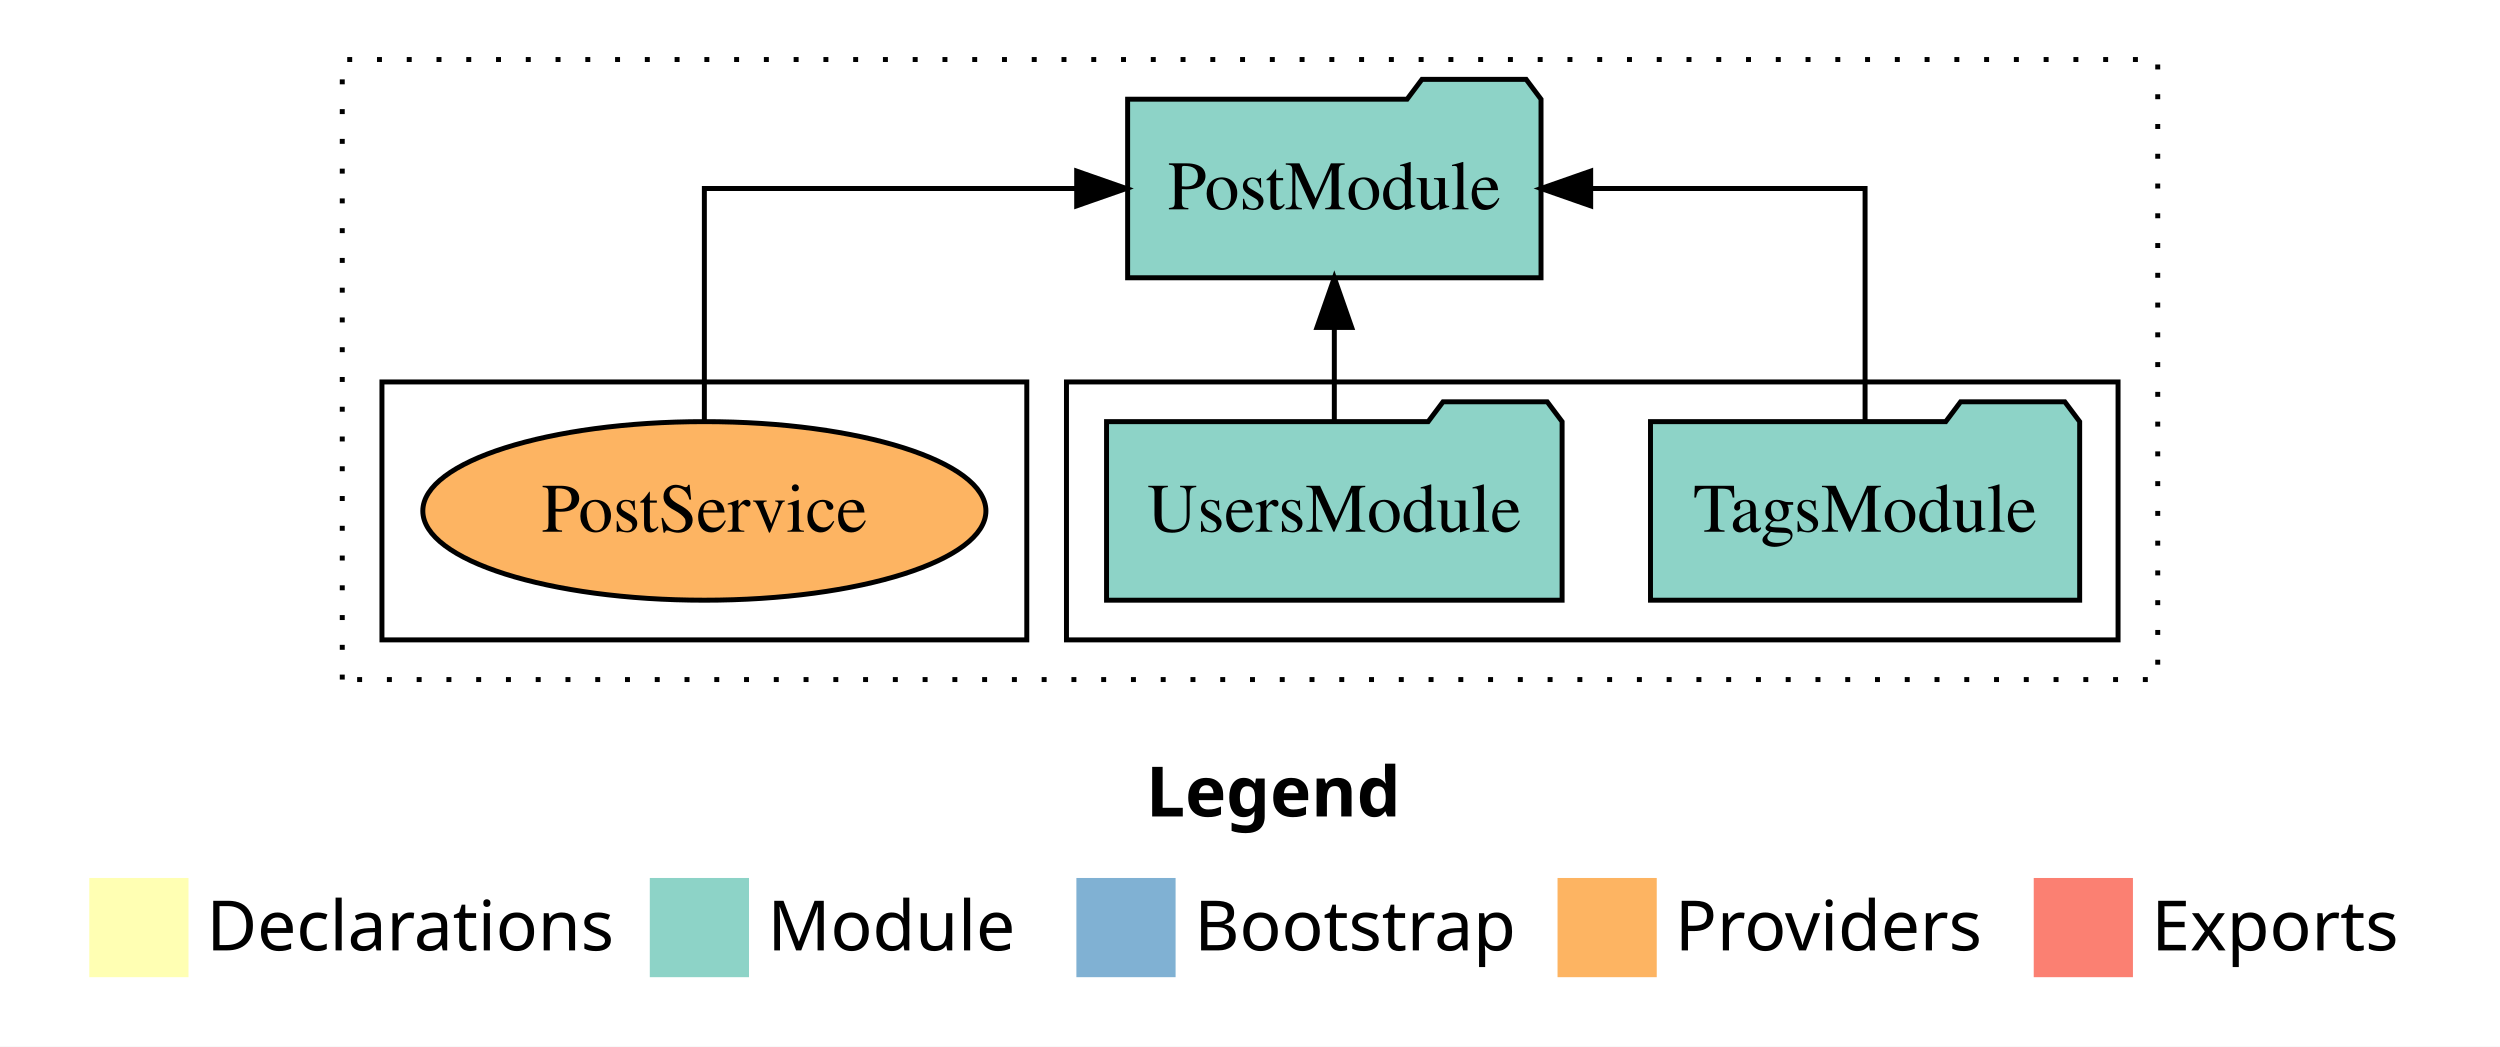
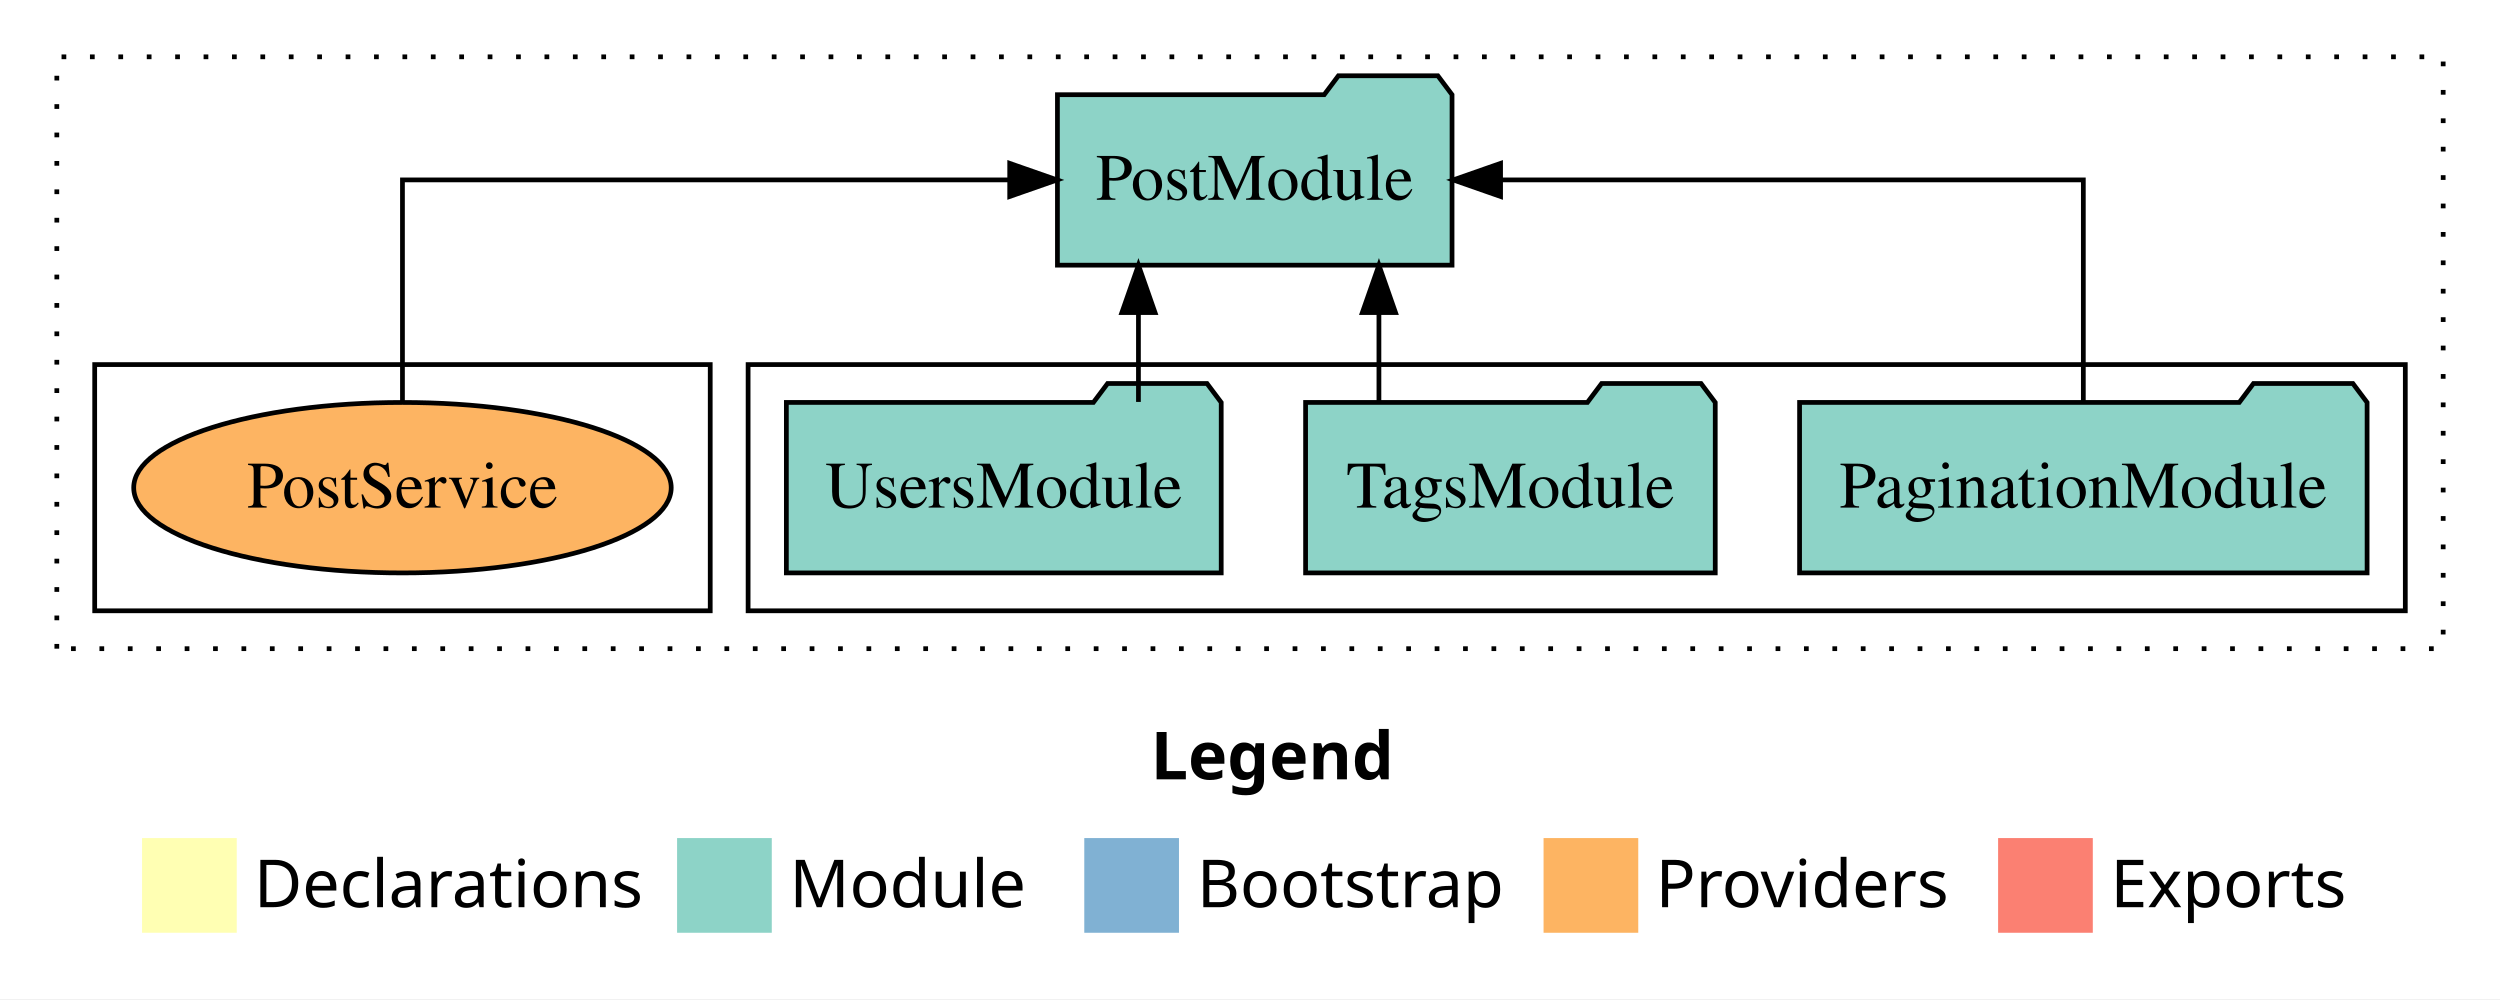
- <svg xmlns="http://www.w3.org/2000/svg" width="504pt" height="211pt" viewBox="0.00 0.00 504.00 211.00">
+ <svg xmlns="http://www.w3.org/2000/svg" width="528pt" height="211pt" viewBox="0.00 0.00 528.00 211.00">
  <g id="graph0" class="graph" transform="scale(1 1) rotate(0) translate(4 207)">
-     <polygon fill="white" stroke="transparent" points="-4,4 -4,-207 500,-207 500,4 -4,4" />
-     <text text-anchor="start" x="227.01" y="-42.4" font-family="Times-12" font-weight="bold" font-size="14.00">Legend</text>
-     <polygon fill="#ffffb3" stroke="transparent" points="14,-10 14,-30 34,-30 34,-10 14,-10" />
-     <text text-anchor="start" x="37.63" y="-15.4" font-family="Times-12" font-size="14.00">  Declarations</text>
-     <polygon fill="#8dd3c7" stroke="transparent" points="127,-10 127,-30 147,-30 147,-10 127,-10" />
-     <text text-anchor="start" x="150.73" y="-15.4" font-family="Times-12" font-size="14.00">  Module</text>
-     <polygon fill="#80b1d3" stroke="transparent" points="213,-10 213,-30 233,-30 233,-10 213,-10" />
-     <text text-anchor="start" x="236.78" y="-15.4" font-family="Times-12" font-size="14.00">  Bootstrap</text>
-     <polygon fill="#fdb462" stroke="transparent" points="310,-10 310,-30 330,-30 330,-10 310,-10" />
-     <text text-anchor="start" x="333.67" y="-15.4" font-family="Times-12" font-size="14.00">  Providers</text>
-     <polygon fill="#fb8072" stroke="transparent" points="406,-10 406,-30 426,-30 426,-10 406,-10" />
-     <text text-anchor="start" x="429.73" y="-15.4" font-family="Times-12" font-size="14.00">  Exports</text>
+     <polygon fill="white" stroke="transparent" points="-4,4 -4,-207 524,-207 524,4 -4,4" />
+     <text text-anchor="start" x="239.01" y="-42.4" font-family="Times-12" font-weight="bold" font-size="14.00">Legend</text>
+     <polygon fill="#ffffb3" stroke="transparent" points="26,-10 26,-30 46,-30 46,-10 26,-10" />
+     <text text-anchor="start" x="49.63" y="-15.4" font-family="Times-12" font-size="14.00">  Declarations</text>
+     <polygon fill="#8dd3c7" stroke="transparent" points="139,-10 139,-30 159,-30 159,-10 139,-10" />
+     <text text-anchor="start" x="162.73" y="-15.4" font-family="Times-12" font-size="14.00">  Module</text>
+     <polygon fill="#80b1d3" stroke="transparent" points="225,-10 225,-30 245,-30 245,-10 225,-10" />
+     <text text-anchor="start" x="248.78" y="-15.4" font-family="Times-12" font-size="14.00">  Bootstrap</text>
+     <polygon fill="#fdb462" stroke="transparent" points="322,-10 322,-30 342,-30 342,-10 322,-10" />
+     <text text-anchor="start" x="345.67" y="-15.4" font-family="Times-12" font-size="14.00">  Providers</text>
+     <polygon fill="#fb8072" stroke="transparent" points="418,-10 418,-30 438,-30 438,-10 418,-10" />
+     <text text-anchor="start" x="441.73" y="-15.4" font-family="Times-12" font-size="14.00">  Exports</text>
    <g id="clust1" class="cluster">
-       <polygon fill="none" stroke="black" stroke-dasharray="1,5" points="65,-70 65,-195 431,-195 431,-70 65,-70" />
+       <polygon fill="none" stroke="black" stroke-dasharray="1,5" points="8,-70 8,-195 512,-195 512,-70 8,-70" />
    </g>
    <g id="clust3" class="cluster">
-       <polygon fill="none" stroke="black" points="211,-78 211,-130 423,-130 423,-78 211,-78" />
+       <polygon fill="none" stroke="black" points="154,-78 154,-130 504,-130 504,-78 154,-78" />
    </g>
    <g id="clust6" class="cluster">
-       <polygon fill="none" stroke="black" points="73,-78 73,-130 203,-130 203,-78 73,-78" />
+       <polygon fill="none" stroke="black" points="16,-78 16,-130 146,-130 146,-78 16,-78" />
    </g>
    <g id="node1" class="node">
-       <polygon fill="#8dd3c7" stroke="black" points="415.26,-122 412.26,-126 391.26,-126 388.26,-122 328.74,-122 328.74,-86 415.26,-86 415.26,-122" />
-       <text text-anchor="middle" x="372" y="-99.8" font-family="Times,serif" font-size="14.00">TagsModule</text>
+       <polygon fill="#8dd3c7" stroke="black" points="495.93,-122 492.93,-126 471.93,-126 468.93,-122 376.07,-122 376.07,-86 495.93,-86 495.93,-122" />
+       <text text-anchor="middle" x="436" y="-99.8" font-family="Times,serif" font-size="14.00">PaginationModule</text>
+     </g>
+     <g id="node4" class="node">
+       <polygon fill="#8dd3c7" stroke="black" points="302.67,-187 299.67,-191 278.67,-191 275.67,-187 219.33,-187 219.33,-151 302.67,-151 302.67,-187" />
+       <text text-anchor="middle" x="261" y="-164.8" font-family="Times,serif" font-size="14.00">PostModule</text>
+     </g>
+     <g id="edge1" class="edge">
+       <path fill="none" stroke="black" d="M436,-122.11C436,-141.34 436,-169 436,-169 436,-169 312.92,-169 312.92,-169" />
+       <polygon fill="black" stroke="black" points="312.92,-165.5 302.92,-169 312.92,-172.5 312.92,-165.5" />
+     </g>
+     <g id="node2" class="node">
+       <polygon fill="#8dd3c7" stroke="black" points="358.26,-122 355.26,-126 334.26,-126 331.26,-122 271.74,-122 271.74,-86 358.26,-86 358.26,-122" />
+       <text text-anchor="middle" x="315" y="-99.8" font-family="Times,serif" font-size="14.00">TagsModule</text>
+     </g>
+     <g id="edge2" class="edge">
+       <path fill="none" stroke="black" d="M287.23,-122.11C287.23,-122.11 287.23,-140.99 287.23,-140.99" />
+       <polygon fill="black" stroke="black" points="283.73,-140.99 287.23,-150.99 290.73,-140.99 283.73,-140.99" />
    </g>
    <g id="node3" class="node">
-       <polygon fill="#8dd3c7" stroke="black" points="306.67,-187 303.67,-191 282.67,-191 279.67,-187 223.33,-187 223.33,-151 306.67,-151 306.67,-187" />
-       <text text-anchor="middle" x="265" y="-164.8" font-family="Times,serif" font-size="14.00">PostModule</text>
-     </g>
-     <g id="edge1" class="edge">
-       <path fill="none" stroke="black" d="M372,-122.11C372,-141.34 372,-169 372,-169 372,-169 316.68,-169 316.68,-169" />
-       <polygon fill="black" stroke="black" points="316.68,-165.5 306.68,-169 316.68,-172.5 316.68,-165.5" />
-     </g>
-     <g id="node2" class="node">
-       <polygon fill="#8dd3c7" stroke="black" points="310.92,-122 307.92,-126 286.92,-126 283.92,-122 219.08,-122 219.08,-86 310.92,-86 310.92,-122" />
-       <text text-anchor="middle" x="265" y="-99.8" font-family="Times,serif" font-size="14.00">UsersModule</text>
-     </g>
-     <g id="edge2" class="edge">
-       <path fill="none" stroke="black" d="M265,-122.11C265,-122.11 265,-140.99 265,-140.99" />
-       <polygon fill="black" stroke="black" points="261.5,-140.99 265,-150.99 268.5,-140.99 261.5,-140.99" />
-     </g>
-     <g id="node4" class="node">
-       <ellipse fill="#fdb462" stroke="black" cx="138" cy="-104" rx="56.76" ry="18" />
-       <text text-anchor="middle" x="138" y="-99.8" font-family="Times,serif" font-size="14.00">PostService</text>
+       <polygon fill="#8dd3c7" stroke="black" points="253.92,-122 250.92,-126 229.92,-126 226.92,-122 162.08,-122 162.08,-86 253.92,-86 253.92,-122" />
+       <text text-anchor="middle" x="208" y="-99.8" font-family="Times,serif" font-size="14.00">UsersModule</text>
    </g>
    <g id="edge3" class="edge">
-       <path fill="none" stroke="black" d="M138,-122.11C138,-141.34 138,-169 138,-169 138,-169 213.06,-169 213.06,-169" />
-       <polygon fill="black" stroke="black" points="213.06,-172.5 223.06,-169 213.06,-165.5 213.06,-172.5" />
+       <path fill="none" stroke="black" d="M236.44,-122.11C236.44,-122.11 236.44,-140.99 236.44,-140.99" />
+       <polygon fill="black" stroke="black" points="232.94,-140.99 236.44,-150.99 239.94,-140.99 232.94,-140.99" />
+     </g>
+     <g id="node5" class="node">
+       <ellipse fill="#fdb462" stroke="black" cx="81" cy="-104" rx="56.76" ry="18" />
+       <text text-anchor="middle" x="81" y="-99.8" font-family="Times,serif" font-size="14.00">PostService</text>
+     </g>
+     <g id="edge4" class="edge">
+       <path fill="none" stroke="black" d="M81,-122.11C81,-141.34 81,-169 81,-169 81,-169 209.25,-169 209.25,-169" />
+       <polygon fill="black" stroke="black" points="209.25,-172.5 219.25,-169 209.25,-165.5 209.25,-172.5" />
    </g>
  </g>
</svg>
